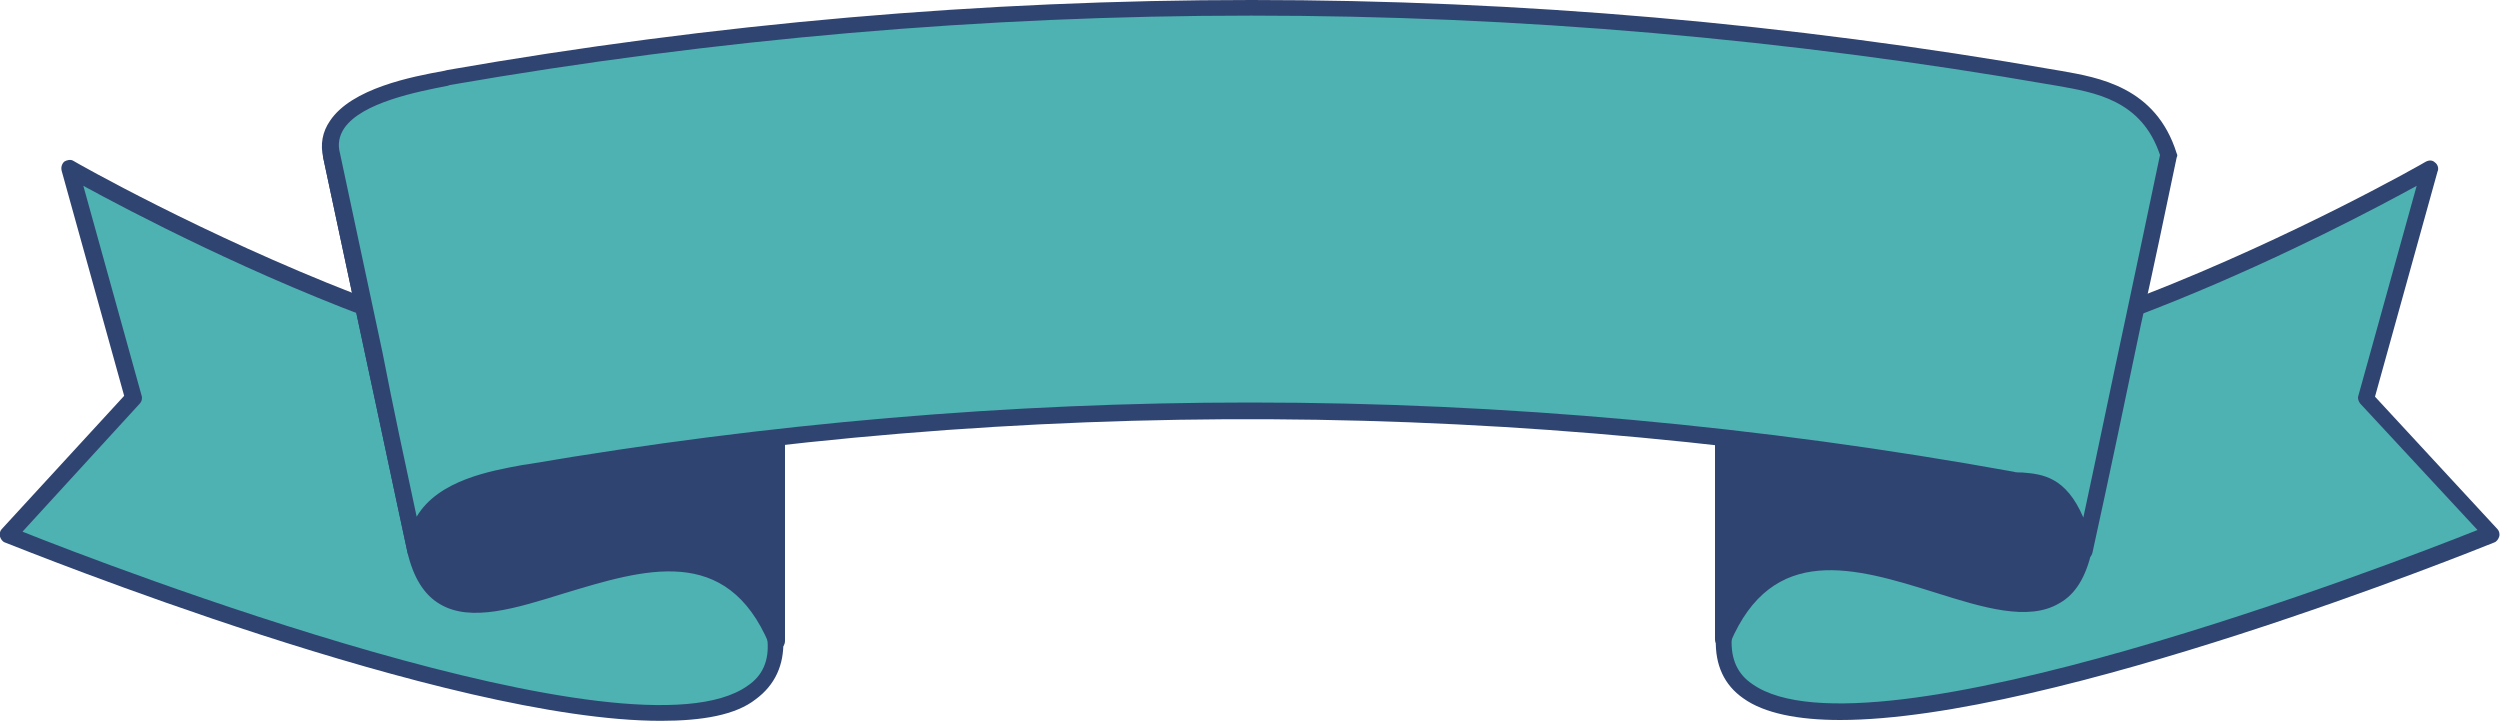
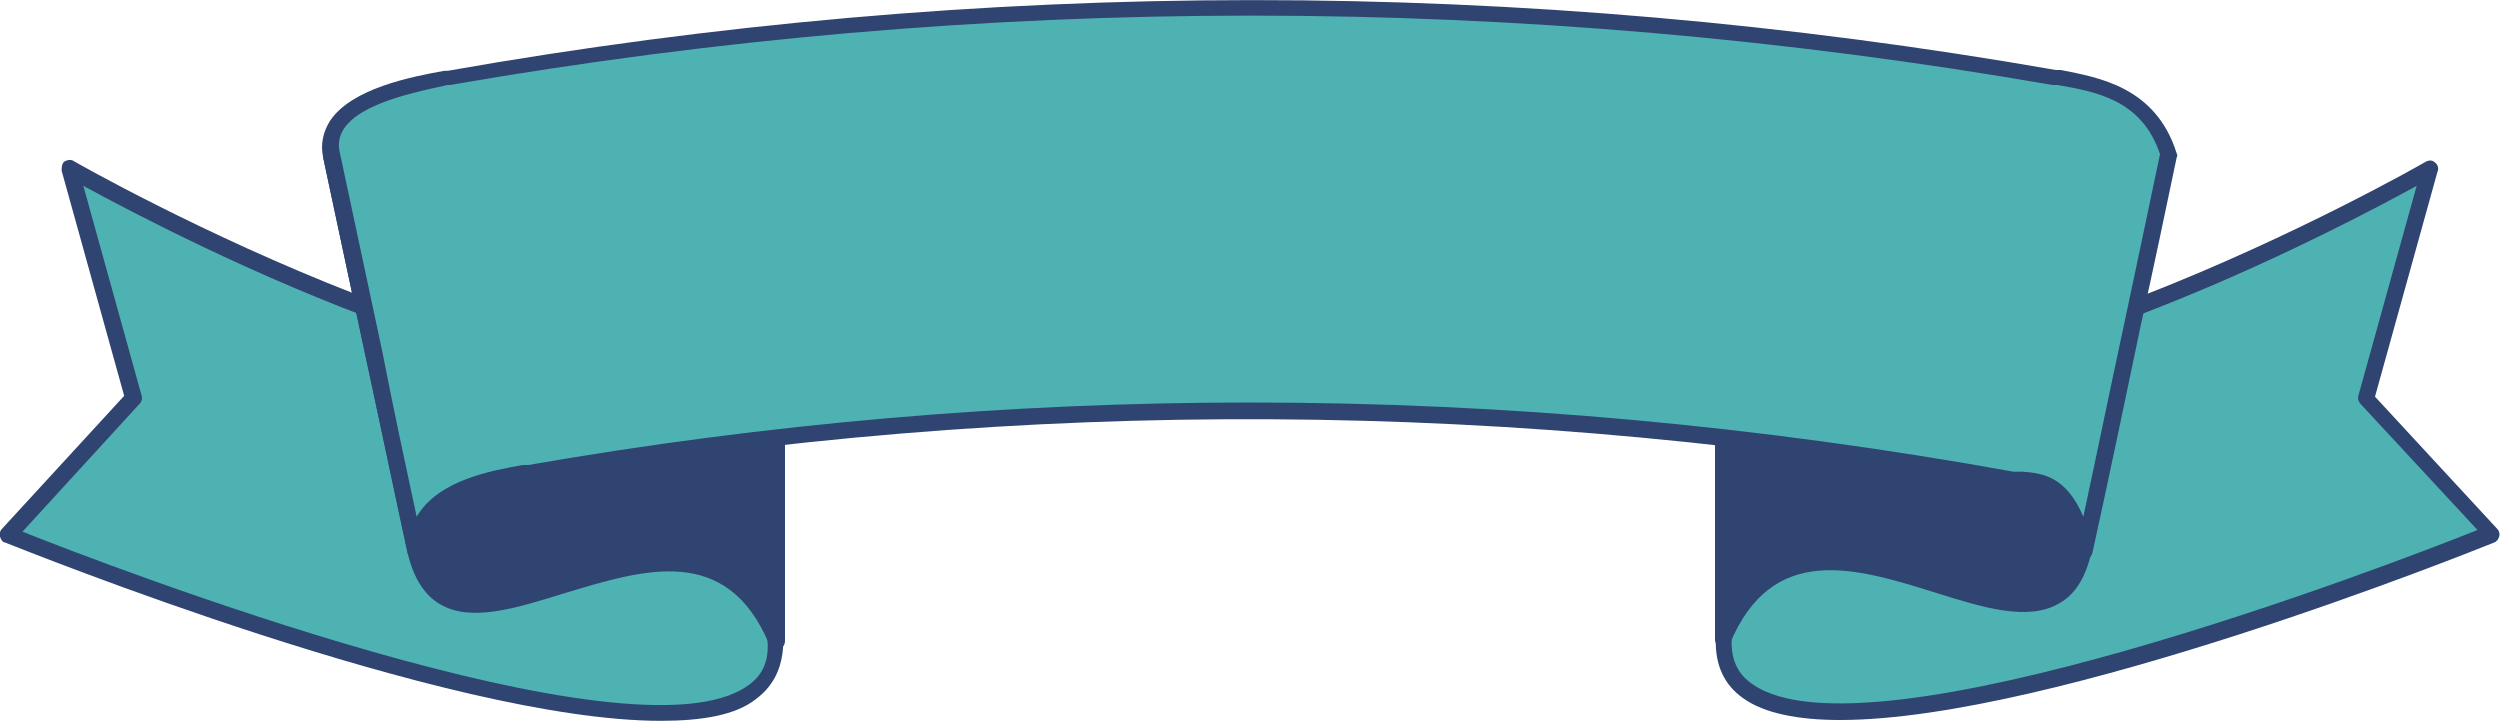
- <svg xmlns="http://www.w3.org/2000/svg" version="1.1" id="Capa_1" x="0px" y="0px" viewBox="0 0 300 86.5" style="enable-background:new 0 0 300 86.5;" xml:space="preserve">
-   <style type="text/css">
- 	.st0{fill:#4EB2B2;}
- 	.st1{fill:#304471;}
- </style>
+ <svg xmlns="http://www.w3.org/2000/svg" version="1.1" viewBox="0 0 300 86.5">
+   <defs>
+     <style>
+       .cls-1 {
+         fill: #4eb2b2;
+       }
+ 
+       .cls-2 {
+         fill: #304471;
+       }
+     </style>
+   </defs>
  <g>
-     <g>
-       <path class="st0" d="M93.2,76.9C94.4,102.1,1,64.2,1,64.2l15.1-16.4L8.4,20.3c0,0,61.8,35.4,84.7,21.7    C93.2,53,93.2,67.7,93.2,76.9z" />
-       <path class="st1" d="M79.3,86.5c-25.6,0-76.1-20.4-78.7-21.4C0.3,65,0.1,64.7,0,64.4c-0.1-0.3,0-0.7,0.2-0.9l14.7-16l-7.5-27    c-0.1-0.4,0-0.8,0.3-1.1c0.3-0.2,0.8-0.3,1.1-0.1c0.6,0.4,61.5,34.9,83.7,21.7c0.3-0.2,0.7-0.2,1,0c0.3,0.2,0.5,0.5,0.5,0.9v34.9    c0.1,3-1,5.4-3.3,7.1C88.3,85.8,84.3,86.5,79.3,86.5z M2.7,63.8c10,4,73.2,28.3,87,18.5c1.8-1.2,2.6-3,2.4-5.4c0,0,0,0,0,0V43.6    C70.3,54.1,21,28.3,10,22.3l7,25.2c0.1,0.3,0,0.7-0.2,0.9L2.7,63.8z" />
-     </g>
-     <g>
-       <path class="st1" d="M93.2,76.9C82.9,52.8,54,85.5,49.9,66.1c-4.2-19.6-10.1-47.3-10.1-47.3L93.2,42C93.2,42,93.2,66.3,93.2,76.9z    " />
-       <path class="st1" d="M93.2,77.9c-0.4,0-0.8-0.2-0.9-0.6c-5.1-12.1-15-9-24.6-6.1c-5.8,1.8-11.2,3.5-14.9,1.3    c-1.9-1.1-3.2-3.2-3.9-6.2C44.7,46.7,38.8,19,38.8,19c-0.1-0.4,0.1-0.7,0.3-1c0.3-0.2,0.7-0.3,1-0.1L93.6,41    c0.4,0.2,0.6,0.5,0.6,0.9v35c0,0.5-0.3,0.9-0.8,1C93.3,77.9,93.2,77.9,93.2,77.9z M80.3,66.6c4.5,0,8.7,1.5,11.9,6.3V42.6    L41.1,20.5c1.4,6.6,6.2,28.9,9.7,45.4c0.5,2.5,1.5,4.1,2.9,4.9c3,1.7,8,0.2,13.3-1.5C71.3,68,75.9,66.6,80.3,66.6z" />
-     </g>
-     <g>
-       <path class="st0" d="M206.8,76.7C205.6,102,299,64.1,299,64.1l-15.1-16.3l7.6-27.5c0,0-61.8,35.4-84.7,21.7    C206.8,52.9,206.8,67.5,206.8,76.7z" />
-       <path class="st1" d="M220.8,86.4c-5,0-9.1-0.8-11.6-2.6c-2.3-1.6-3.4-4-3.3-7.1V42c0-0.4,0.2-0.7,0.5-0.9c0.3-0.2,0.7-0.2,1,0    c22.2,13.3,83.1-21.3,83.7-21.7c0.4-0.2,0.8-0.2,1.1,0.1c0.3,0.2,0.5,0.7,0.3,1.1l-7.5,27l14.7,15.9c0.2,0.2,0.3,0.6,0.2,0.9    c-0.1,0.3-0.3,0.6-0.6,0.7C296.8,66.1,246.4,86.4,220.8,86.4z M207.8,43.6v33.1c0,0,0,0,0,0c-0.1,2.4,0.7,4.2,2.5,5.4    c13.9,9.8,77-14.5,87-18.5l-14.1-15.2c-0.2-0.3-0.3-0.6-0.2-0.9l7-25.2c-9.1,5-44.9,23.8-69.3,23.8    C215.9,46.1,211.5,45.4,207.8,43.6z M206.8,76.7L206.8,76.7L206.8,76.7z" />
-     </g>
-     <g>
-       <path class="st1" d="M206.8,76.7c10.2-24.1,39.1,8.5,43.3-10.8c4.2-19.5,10.1-47.2,10.1-47.2l-53.4,23.1    C206.8,41.9,206.8,66.2,206.8,76.7z" />
-       <path class="st1" d="M206.8,77.7c-0.1,0-0.1,0-0.2,0c-0.5-0.1-0.8-0.5-0.8-1V41.9c0-0.4,0.2-0.8,0.6-0.9l53.4-23.1    c0.3-0.1,0.7-0.1,1,0.1c0.3,0.2,0.4,0.6,0.3,1c0,0-6,27.7-10.1,47.2c-0.7,3-1.9,5.1-3.9,6.2c-3.7,2.2-9.2,0.5-14.9-1.3    c-9.6-3-19.5-6-24.6,6.1C207.6,77.5,207.2,77.7,206.8,77.7z M207.8,42.5v30.2c6.2-9.4,16.6-6.2,25.1-3.6    c5.3,1.6,10.3,3.2,13.3,1.5c1.4-0.8,2.4-2.5,2.9-4.9c3.5-16.4,8.3-38.7,9.7-45.3L207.8,42.5z" />
-     </g>
-     <g>
-       <path class="st0" d="M250.1,66.1c-2.1-8.8-5.8-7.9-8.7-8.4c-58.7-10.7-119-11-177.8-0.9c-4.6,0.8-13.3,1.9-13.7,9.3    c-3.4-15.8-6.8-31.5-10.1-47.3c-1.5-6.7,9.3-8.5,14-9.4c63.7-11.1,128.9-11.1,192.6,0c4.6,0.8,11.3,1.6,13.8,9.3    C256.8,34.6,253.5,50.3,250.1,66.1z" />
-       <path class="st1" d="M49.9,67.1c-0.5,0-0.9-0.3-1-0.8c-1.7-7.8-3.3-15.6-5-23.4C42.2,34.9,40.5,27,38.8,19    c-0.4-1.7-0.1-3.2,0.8-4.5c2.6-3.9,9.8-5.3,13.7-6l0.4-0.1c64-11.2,129-11.2,193,0l0.6,0.1c4.5,0.8,11.4,1.9,13.9,9.9    c0.1,0.2,0.1,0.3,0,0.5c-1.4,6.7-2.8,13.4-4.3,20.1c-1.9,9.1-3.8,18.2-5.8,27.3c-0.1,0.5-0.5,0.8-1,0.8c0,0,0,0,0,0    c-0.5,0-0.9-0.3-1-0.8c-1.7-7-4.1-7.3-6.7-7.5c-0.4,0-0.8-0.1-1.2-0.2c-58.8-10.7-118.5-11.1-177.5-0.9L63,57.9    c-6,1-11.9,2.5-12.2,8.3C50.8,66.6,50.4,67,49.9,67.1C49.9,67.1,49.9,67.1,49.9,67.1z M150,48.3c30.6,0,61.2,2.8,91.6,8.3    c0.3,0.1,0.7,0.1,1.1,0.1c2.4,0.2,5.2,0.5,7.3,5.4c1.7-7.9,3.3-15.7,5-23.6c1.4-6.6,2.8-13.2,4.2-19.9c-2.2-6.6-7.8-7.5-12.3-8.3    l-0.6-0.1c-63.8-11.1-128.5-11.1-192.3,0l-0.3,0.1c-3.6,0.7-10.3,2-12.4,5.1c-0.6,0.9-0.8,1.9-0.5,3c1.7,8,3.4,15.9,5.1,23.9    C47.2,49,48.6,55.5,50,62c2.6-4.4,8.9-5.5,12.7-6.2l0.7-0.1C92.1,50.8,121.1,48.3,150,48.3z" />
+     <g id="Capa_1">
+       <g>
+         <g>
+           <path class="cls-1" d="M93.2,76.9c1.2,25.2-92.2-12.7-92.2-12.7l15.1-16.4-7.7-27.5s61.8,35.4,84.7,21.7c0,11,0,25.7,0,34.9Z" />
+           <path class="cls-2" d="M79.3,86.5c-25.6,0-76.1-20.4-78.7-21.4-.3,0-.5-.4-.6-.7-.1-.3,0-.7.2-.9l14.7-16-7.5-27c0-.4,0-.8.3-1.1.3-.2.8-.3,1.1-.1.6.4,61.5,34.9,83.7,21.7.3-.2.7-.2,1,0s.5.5.5.9v34.9c0,3-1,5.4-3.3,7.1-2.4,1.9-6.4,2.6-11.4,2.6ZM2.7,63.8c10,4,73.2,28.3,87,18.5,1.8-1.2,2.6-3,2.4-5.4h0v-33.3c-21.8,10.5-71.1-15.3-82.1-21.3l7,25.2c.1.3,0,.7-.2.9l-14.1,15.4Z" />
+         </g>
+         <g>
+           <path class="cls-2" d="M93.2,76.9c-10.3-24.1-39.2,8.6-43.3-10.8-4.2-19.6-10.1-47.3-10.1-47.3l53.4,23.2v34.9Z" />
+           <path class="cls-2" d="M93.2,77.9c-.4,0-.8-.2-.9-.6-5.1-12.1-15-9-24.6-6.1-5.8,1.8-11.2,3.5-14.9,1.3-1.9-1.1-3.2-3.2-3.9-6.2-4.2-19.6-10.1-47.3-10.1-47.3,0-.4,0-.7.3-1,.3-.2.7-.3,1-.1l53.5,23.1c.4.2.6.5.6.9v35c0,.5-.3.9-.8,1h-.2ZM80.3,66.6c4.5,0,8.7,1.5,11.9,6.3v-30.3l-51.1-22.1c1.4,6.6,6.2,28.9,9.7,45.4.5,2.5,1.5,4.1,2.9,4.9,3,1.7,8,.2,13.3-1.5,4.3-1.3,8.9-2.7,13.3-2.7Z" />
+         </g>
+         <g>
+           <path class="cls-1" d="M206.8,76.7c-1.2,25.3,92.2-12.6,92.2-12.6l-15.1-16.3,7.6-27.5s-61.8,35.4-84.7,21.7v34.7Z" />
+           <path class="cls-2" d="M220.8,86.4c-5,0-9.1-.8-11.6-2.6-2.3-1.6-3.4-4-3.3-7.1v-34.7c0-.4.2-.7.5-.9s.7-.2,1,0c22.2,13.3,83.1-21.3,83.7-21.7.4-.2.8-.2,1.1.1.3.2.5.7.3,1.1l-7.5,27,14.7,15.9c.2.2.3.6.2.9-.1.3-.3.6-.6.7-2.5,1-52.9,21.3-78.5,21.3ZM207.8,43.6v33.1h0c-.1,2.4.7,4.2,2.5,5.4,13.9,9.8,77-14.5,87-18.5l-14.1-15.2c-.2-.3-.3-.6-.2-.9l7-25.2c-9.1,5-44.9,23.8-69.3,23.8-4.8,0-9.2-.7-12.9-2.5ZM206.8,76.7h0Z" />
+         </g>
+         <g>
+           <path class="cls-2" d="M206.8,76.7c10.2-24.1,39.1,8.5,43.3-10.8,4.2-19.5,10.1-47.2,10.1-47.2l-53.4,23.1c0,.1,0,24.4,0,34.9Z" />
+           <path class="cls-2" d="M206.8,77.7h-.2c-.5,0-.8-.5-.8-1v-34.8c0-.4.2-.8.6-.9l53.4-23.1c.3-.1.7-.1,1,.1s.4.6.3,1c0,0-6,27.7-10.1,47.2-.7,3-1.9,5.1-3.9,6.2-3.7,2.2-9.2.5-14.9-1.3-9.6-3-19.5-6-24.6,6.1,0,.3-.4.5-.8.5ZM207.8,42.5v30.2c6.2-9.4,16.6-6.2,25.1-3.6,5.3,1.6,10.3,3.2,13.3,1.5,1.4-.8,2.4-2.5,2.9-4.9,3.5-16.4,8.3-38.7,9.7-45.3l-51,22.1Z" />
+         </g>
+         <g>
+           <path class="cls-1" d="M250.1,66.1c-2.1-8.8-5.8-7.9-8.7-8.4-58.7-10.7-119-11-177.8-.9-4.6.8-13.3,1.9-13.7,9.3-3.4-15.8-6.8-31.5-10.1-47.3-1.5-6.7,9.3-8.5,14-9.4C117.5-1.7,182.7-1.7,246.4,9.4c4.6.8,11.3,1.6,13.8,9.3-3.4,15.9-6.7,31.6-10.1,47.4Z" />
+           <path class="cls-2" d="M49.9,67.1c-.5,0-.9-.3-1-.8-1.7-7.8-3.3-15.6-5-23.4-1.7-8-3.4-15.9-5.1-23.9-.4-1.7,0-3.2.8-4.5,2.6-3.9,9.8-5.3,13.7-6h.4c64-11.3,129-11.3,193-.1h.6c4.5.9,11.4,2,13.9,10,.1.2.1.3,0,.5-1.4,6.7-2.8,13.4-4.3,20.1-1.9,9.1-3.8,18.2-5.8,27.3-.1.5-.5.8-1,.8h0c-.5,0-.9-.3-1-.8-1.7-7-4.1-7.3-6.7-7.5-.4,0-.8,0-1.2-.2-58.8-10.7-118.5-11.1-177.5-.9l-.7.2c-6,1-11.9,2.5-12.2,8.3,0,.4-.4.8-.9.9h0ZM150,48.3c30.6,0,61.2,2.8,91.6,8.3.3,0,.7,0,1.1,0,2.4.2,5.2.5,7.3,5.4,1.7-7.9,3.3-15.7,5-23.6,1.4-6.6,2.8-13.2,4.2-19.9-2.2-6.6-7.8-7.5-12.3-8.3h-.6C182.5-.9,117.8-.9,54,10.2h-.3c-3.6.8-10.3,2.1-12.4,5.2-.6.9-.8,1.9-.5,3,1.7,8,3.4,15.9,5.1,23.9,1.3,6.7,2.7,13.2,4.1,19.7,2.6-4.4,8.9-5.5,12.7-6.2h.7c28.7-5,57.7-7.5,86.6-7.5Z" />
+         </g>
+       </g>
    </g>
  </g>
</svg>
